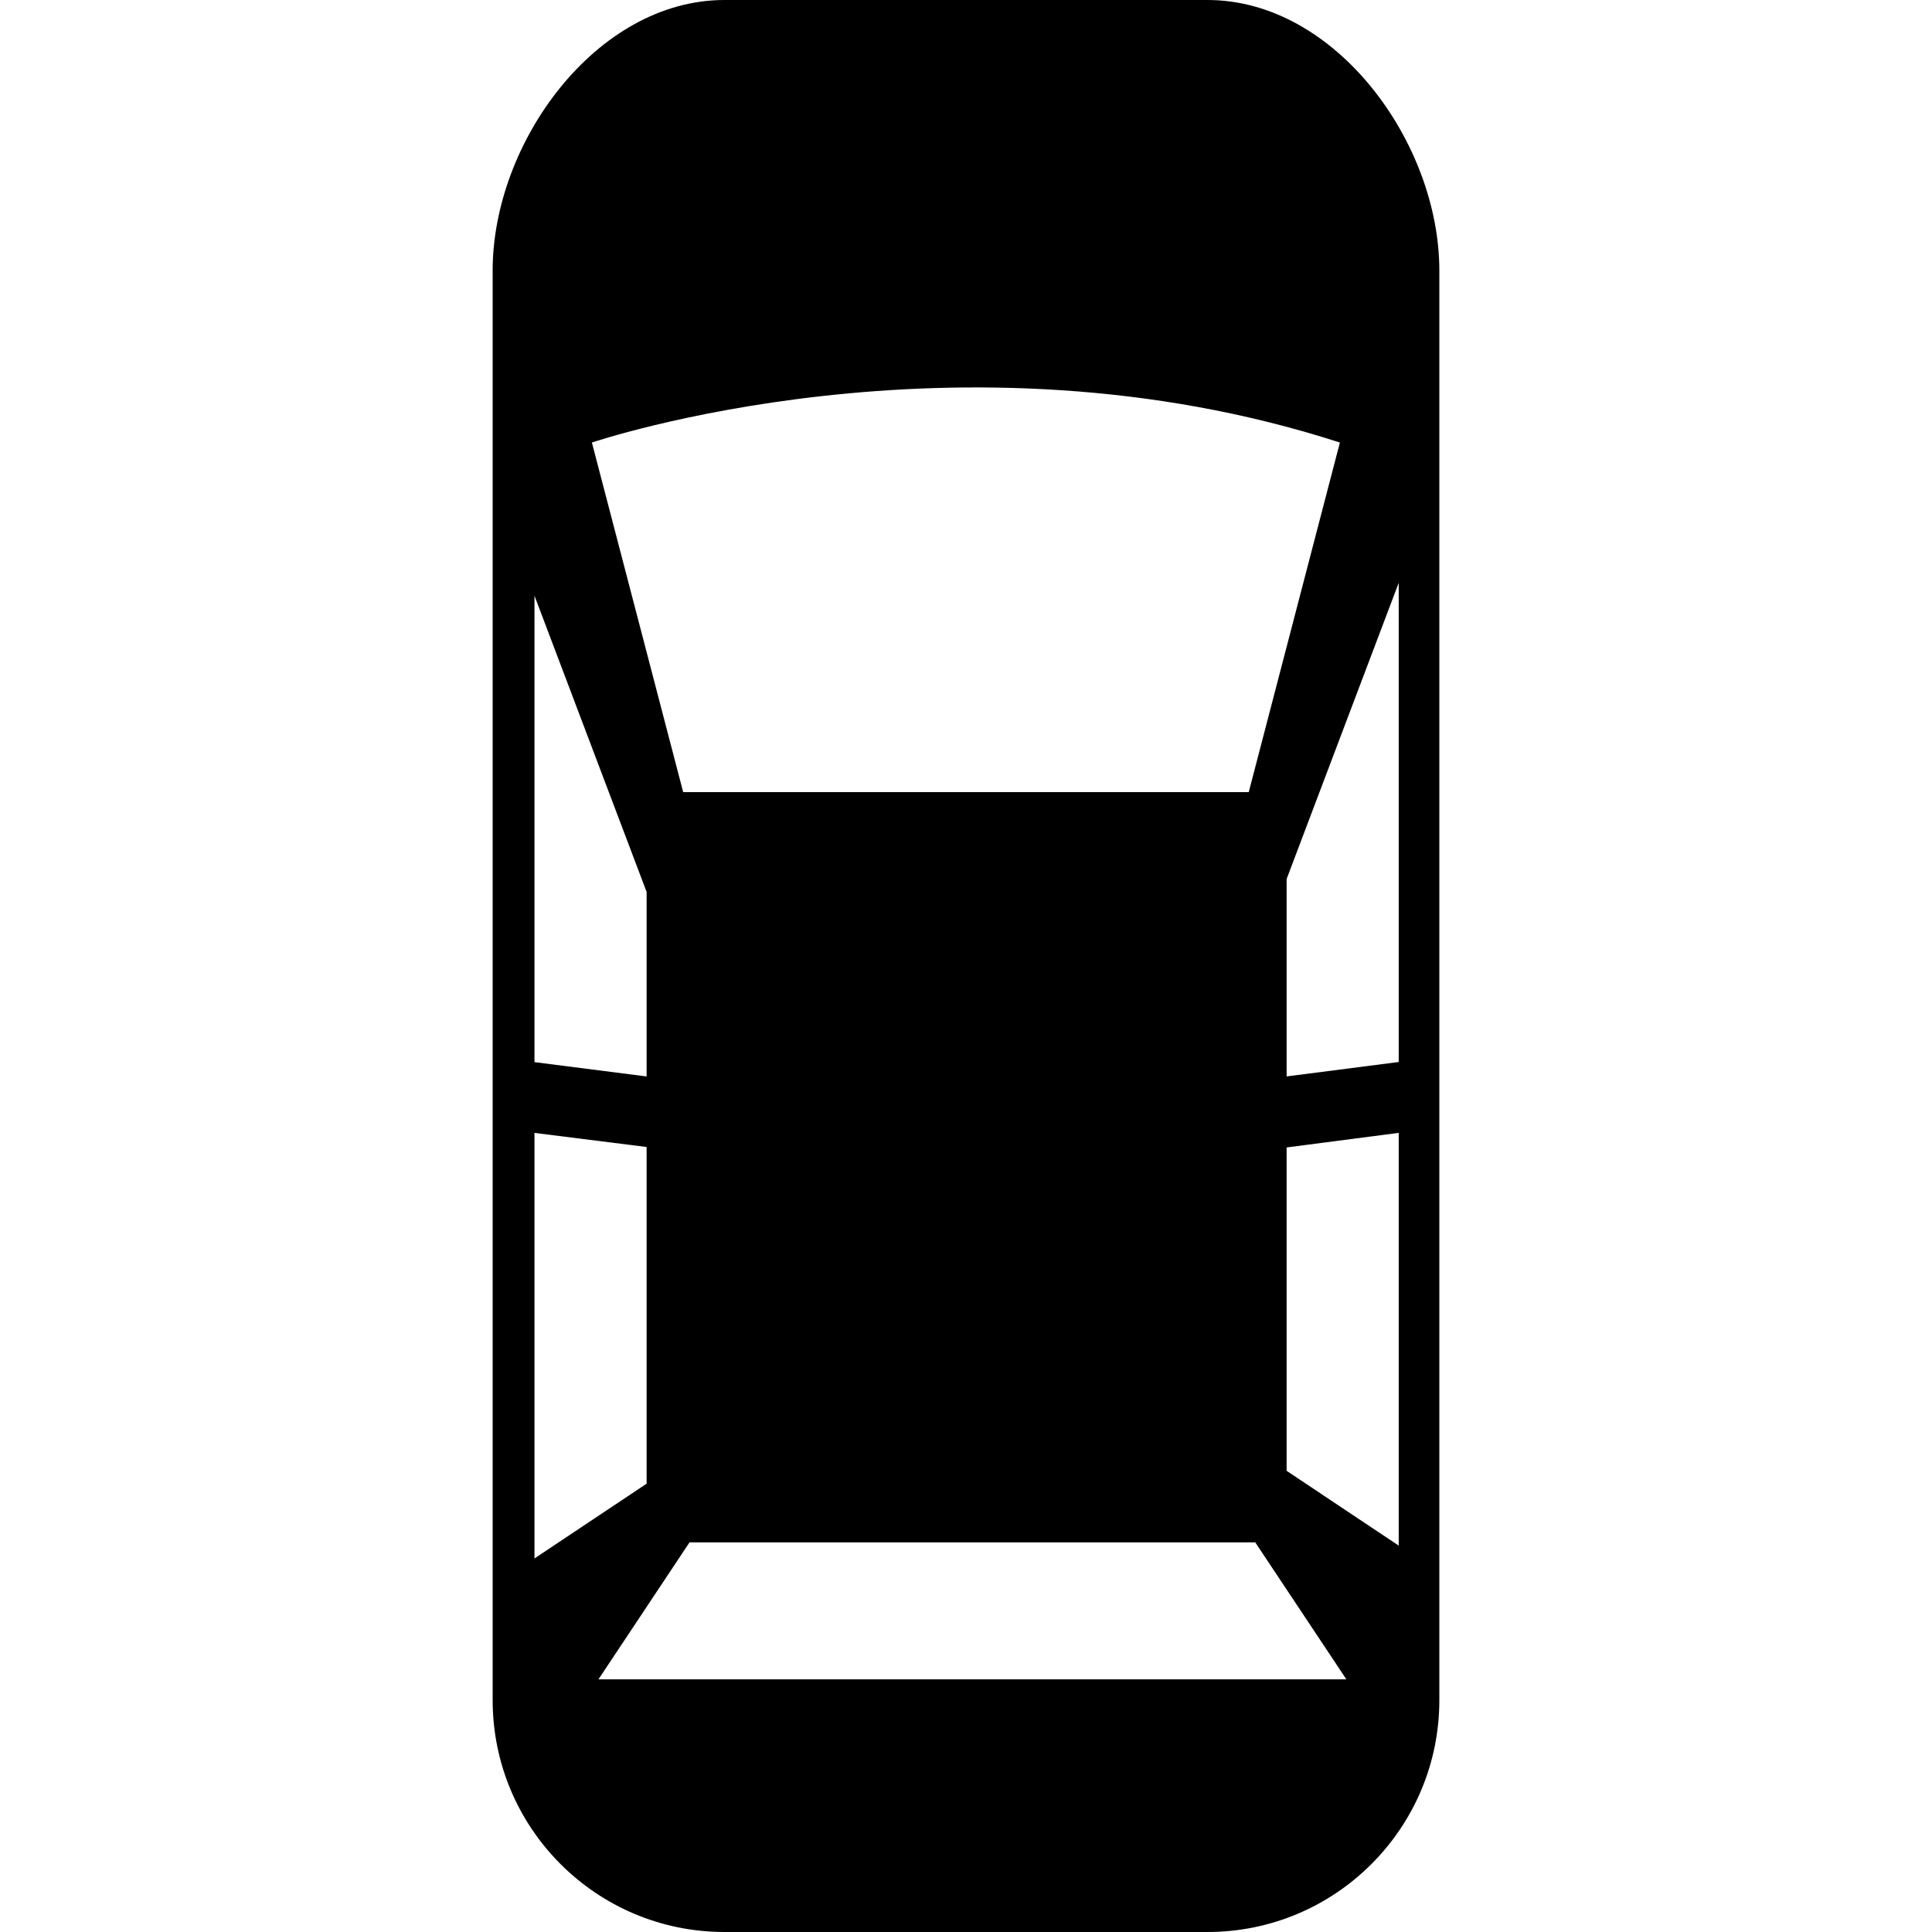
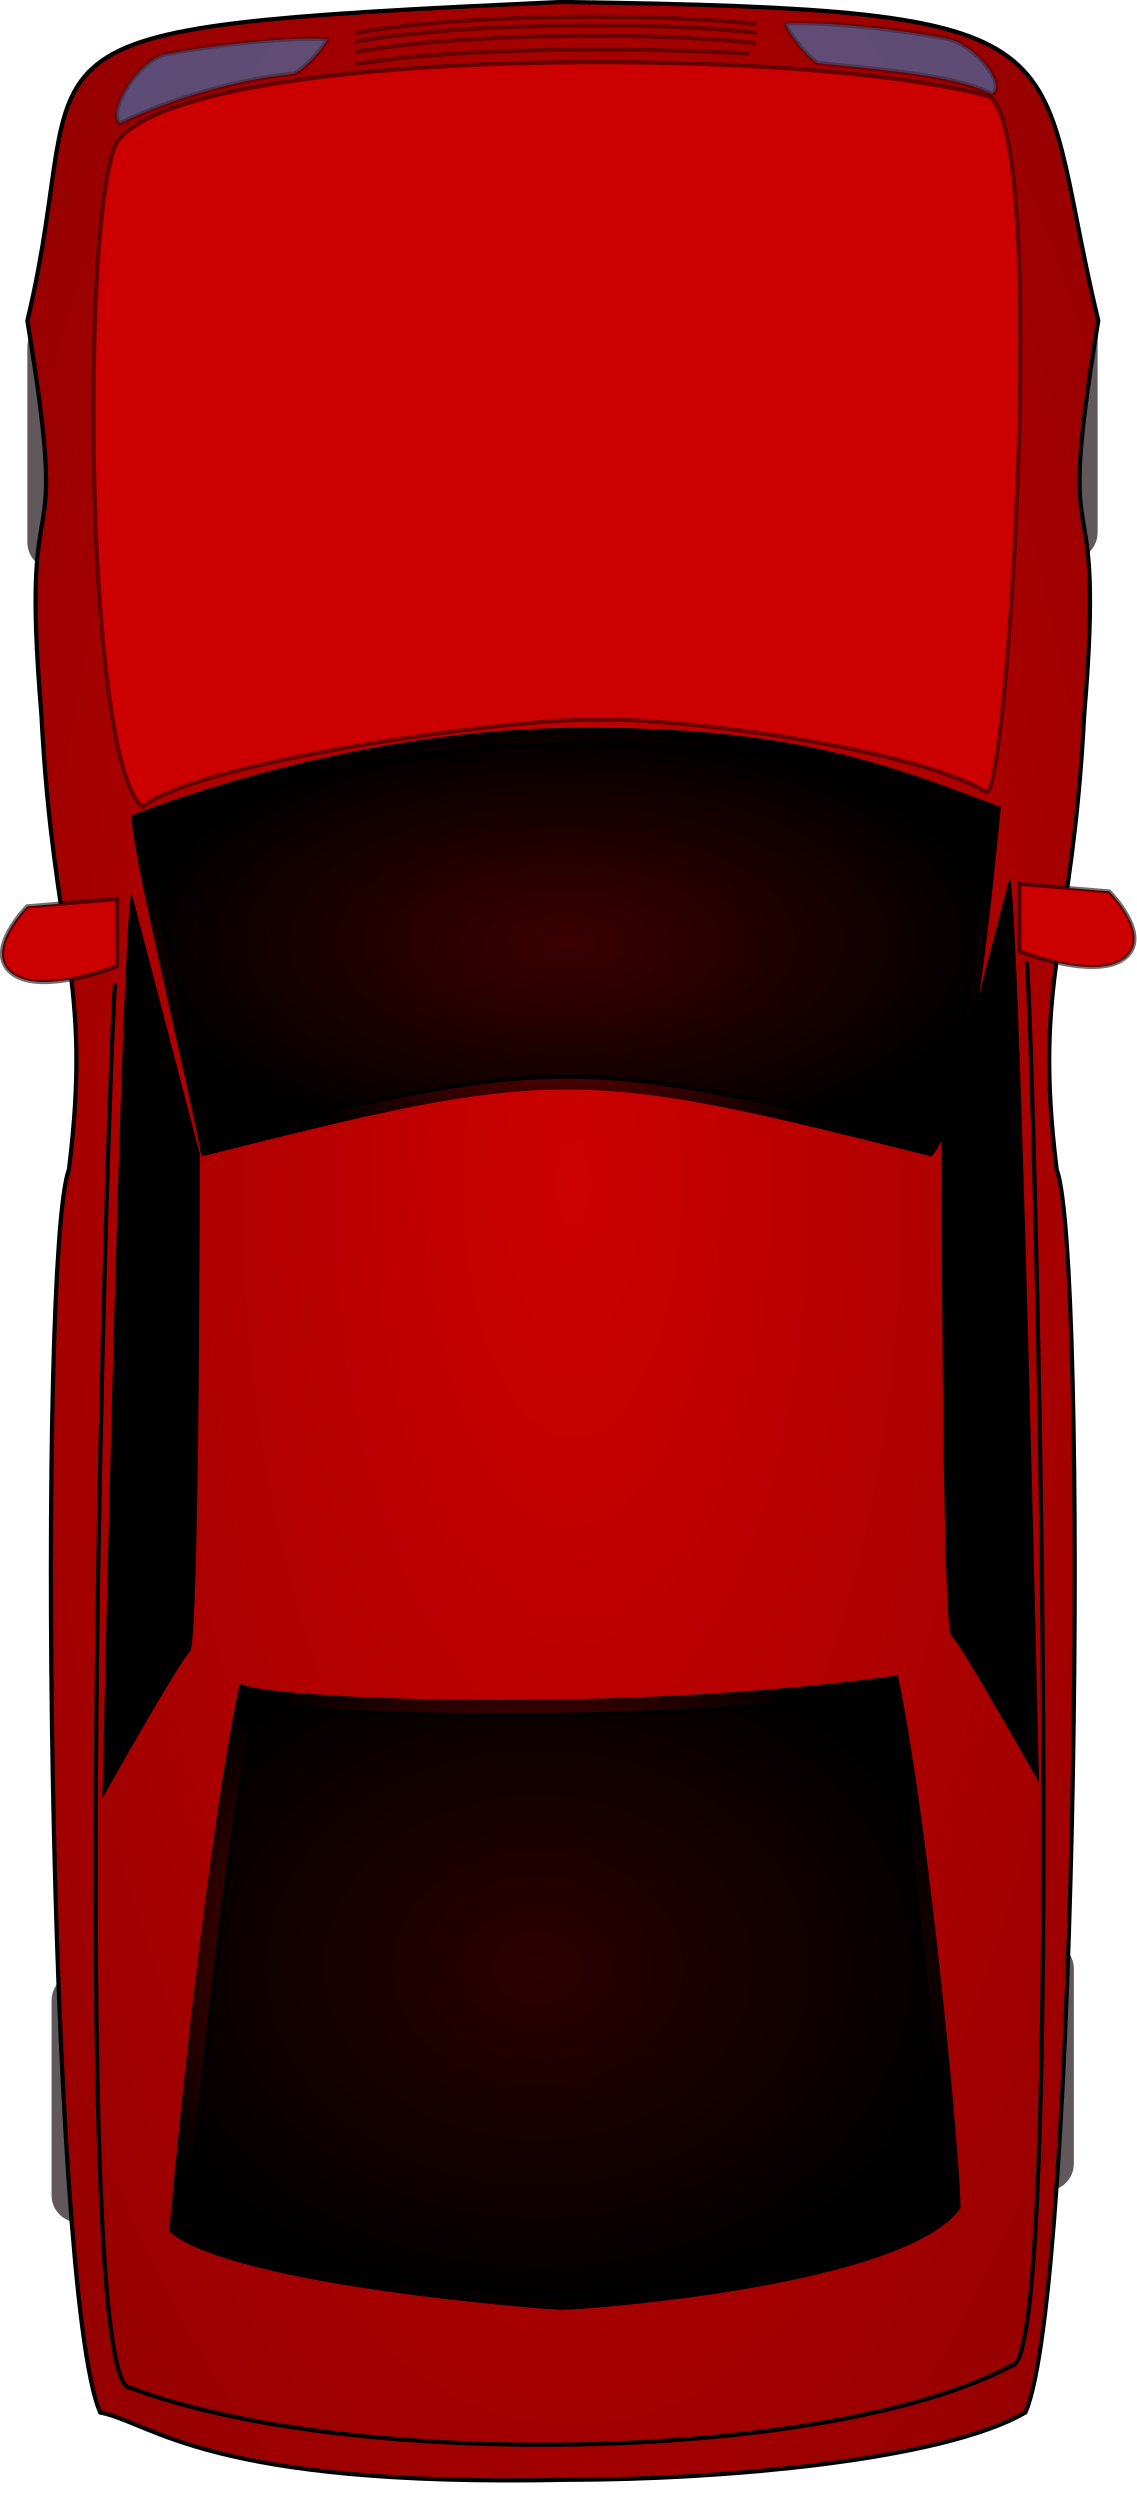
- <svg xmlns="http://www.w3.org/2000/svg" version="1.1" id="Capa_1" x="0px" y="0px" viewBox="0 0 47.032 47.032" style="enable-background:new 0 0 47.032 47.032;" xml:space="preserve">
-   <g>
-     <path d="M29.395,0H17.636c-3.117,0-5.643,3.467-5.643,6.584v34.804c0,3.116,2.526,5.644,5.643,5.644h11.759   c3.116,0,5.644-2.527,5.644-5.644V6.584C35.037,3.467,32.511,0,29.395,0z M34.05,14.188v11.665l-2.729,0.351v-4.806L34.05,14.188z    M32.618,10.773c-1.016,3.9-2.219,8.51-2.219,8.51H16.631l-2.222-8.51C14.41,10.773,23.293,7.755,32.618,10.773z M15.741,21.713   v4.492l-2.73-0.349V14.502L15.741,21.713z M13.011,37.938V27.579l2.73,0.343v8.196L13.011,37.938z M14.568,40.882l2.218-3.336   h13.771l2.219,3.336H14.568z M31.321,35.805v-7.872l2.729-0.355v10.048L31.321,35.805z" />
-     <g>
- 	</g>
-     <g>
- 	</g>
-     <g>
- 	</g>
-     <g>
- 	</g>
-     <g>
- 	</g>
-     <g>
- 	</g>
-     <g>
- 	</g>
-     <g>
- 	</g>
-     <g>
- 	</g>
-     <g>
- 	</g>
-     <g>
- 	</g>
-     <g>
- 	</g>
-     <g>
- 	</g>
-     <g>
- 	</g>
-     <g>
- 	</g>
+ <svg xmlns="http://www.w3.org/2000/svg" xmlns:xlink="http://www.w3.org/1999/xlink" id="svg171" viewBox="0 0 358.85 789.36" version="1.0">
+   <defs id="defs173">
+     <linearGradient id="linearGradient239">
+       <stop id="stop240" stop-color="#cc0000" offset="0" />
+       <stop id="stop241" stop-color="#000000" offset="1" />
+     </linearGradient>
+     <radialGradient id="radialGradient3189" xlink:href="#linearGradient239" gradientUnits="userSpaceOnUse" cy="819.9" cx="378.79" gradientTransform="matrix(1.1693 0 0 .93776 -273.1 -147.55)" r="115.39" />
+     <radialGradient id="radialGradient3193" xlink:href="#linearGradient239" gradientUnits="userSpaceOnUse" cy="598.63" cx="294.43" gradientTransform="matrix(1.5041 0 0 .74199 -264.04 -146.71)" r="91.234" />
+     <radialGradient id="radialGradient3197" xlink:href="#linearGradient239" gradientUnits="userSpaceOnUse" cy="153.65" cx="897.24" gradientTransform="matrix(-.39086 0 0 3.6334 703.38 -167.47)" r="15.849" />
+     <radialGradient id="radialGradient3200" xlink:href="#linearGradient239" gradientUnits="userSpaceOnUse" cy="153.65" cx="897.24" gradientTransform="matrix(.39086 0 0 3.6334 -343 -162.47)" r="15.849" />
+     <radialGradient id="radialGradient3205" xlink:href="#linearGradient239" gradientUnits="userSpaceOnUse" cy="319.37" cx="657.76" gradientTransform="matrix(.65803 0 0 1.5197 -252.14 -111.82)" r="1269.3" />
+   </defs>
+   <rect id="rect959" fill-rule="evenodd" rx="8.585" ry="8.585" height="78.696" width="27.775" y="623.04" x="16.287" stroke-width="1pt" fill="#60585a" />
+   <rect id="rect958" fill-rule="evenodd" rx="8.585" ry="8.585" height="78.696" width="27.775" y="613.04" x="311.29" stroke-width="1pt" fill="#60585a" />
+   <g id="g786" fill="#4a00ad" transform="matrix(-1 0 0 -1 282.65 766.12)">
+     <path id="path787" d="m76.616 699.19c-5.473-0.321-11.137-0.388-16.567 0.34-3.573 0.712-11.473 3.767-7.655 8.677 5.245 5.042 14.531 4.269 21.161 3.703l0.514 5.994c-9.129 0.75-20.165 0.992-26.841-6.329-5.981-9.521 3.376-16.399 12.025-18.017 5.782-0.733 11.564-0.349 17.362-0.688v6.32z" />
+     <path id="path788" d="m76.616 699.19c-5.473-0.321-11.137-0.388-16.567 0.34-3.573 0.712-11.473 3.767-7.655 8.677 5.245 5.042 14.531 4.269 21.161 3.703l0.514 5.994c-9.129 0.75-20.165 0.992-26.841-6.329-5.981-9.521 3.376-16.399 12.025-18.017 5.782-0.733 11.564-0.349 17.362-0.688v6.32z" transform="matrix(1 0 0 -1 0 1430)" />
+     <path id="path789" d="m97.472 715.31c-1.499-0.143-3.039-0.081-4.542-0.089-1.272-0.004-5.54-0.655-6.332 0.724-0.279 0.983 0.196 2.108 1.022 2.657 2.002 1.029 4.705 0.505 6.853 0.402 2.628-0.126 6.192-0.416 6.995 2.782 0.249 2.611-1.378 5.115-3.407 6.63-2.685 1.651-5.741 1.346-8.736 0.969-1.783-0.237-3.562-0.51-5.35-0.711l0.329-2.76c1.794 0.214 3.576 0.511 5.367 0.748 2.19 0.268 4.703 0.675 6.709-0.491 1.154-0.815 2.267-2.318 2.276-3.791 0.011-1.097-3.415-0.664-4.039-0.633-2.898 0.155-6.048 0.623-8.678-0.876-2.118-1.588-3.054-4.623-1.411-6.885 2.146-2.038 5.677-1.512 8.404-1.521 1.502-0.007 3.043 0.055 4.542-0.088v2.933z" transform="matrix(1.3776 0 0 1.3776 -36.308 -268.33)" />
+     <g id="g790" transform="matrix(1.166 0 0 1.0624 -26.21 -45.238)">
+       <path id="path791" d="m109.26 713.84c2.054 0.228 4.181 0.138 6.242 0.15 3.888 0.015 7.776-0.017 11.665-0.034 0.779-0.005 1.559-0.011 2.338-0.036v3.227c-0.779-0.026-1.559-0.032-2.338-0.037-3.889-0.017-7.777-0.049-11.665-0.034-2.061 0.012-4.188-0.078-6.242 0.15v-3.386z" />
+       <path id="path792" d="m119.37 715.87c-0.159 1.242-0.079 2.551-0.087 3.798-0.011 2.488-0.012 4.976 0.006 7.465 0.012 1.648 0.028 3.296 0.032 4.944 0.001 0.986-0.002 1.973-0.004 2.959h-3.321c-0.002-0.986-0.005-1.973-0.003-2.959 0.003-1.648 0.019-3.296 0.031-4.944 0.018-2.489 0.018-4.977 0.007-7.465-0.009-1.247 0.072-2.556-0.088-3.798h3.427z" transform="translate(1.3446 .33612)" />
+     </g>
+     <g id="g793">
+       <path id="path794" d="m129.46 713.86c-0.219 1.706-0.114 3.502-0.134 5.217-0.046 4.31-0.051 8.621-0.008 12.932 0.017 1.411 0.038 2.823 0.066 4.234h-3.275c0.027-1.411 0.049-2.823 0.066-4.234 0.043-4.311 0.037-8.622-0.008-12.932-0.021-1.715 0.085-3.511-0.134-5.217h3.427z" />
+       <path id="path795" d="m127.41 712.83c1.41 0.156 2.863 0.074 4.28 0.113 3.027 0.138 5.689 1.021 6.086 4.411 0.091 3.395-1.772 5.431-5.069 6.06-1.547 0.195-3.059 0.136-4.605-0.029l0.353-3.167c1.221 0.137 2.422 0.2 3.645 0.051 1.605-0.296 2.418-0.88 2.405-2.576-0.124-1.535-1.597-1.488-2.895-1.55-1.383-0.028-2.821-0.081-4.2 0.073v-3.386z" />
+       <path id="path796" d="m128.76 721.9c1.223 0.136 2.492 0.072 3.72 0.082 2.638 0.021 5.597-0.184 7.788 1.535 1.853 1.96 1.215 4.372 0.521 6.696-0.472 1.573-0.874 3.118-0.925 4.767-0.003 0.322 0 0.641 0.008 0.962l-3.305 0.084c-0.01-0.383-0.013-0.765-0.009-1.148 0.062-1.931 0.526-3.743 1.082-5.583 0.252-0.844 0.953-2.406 0.486-3.29-1.116-1.268-4.173-0.813-5.646-0.801-1.228 0.01-2.497-0.054-3.72 0.082v-3.386z" />
+       <rect id="rect797" fill-rule="evenodd" height="3.025" width="2.353" y="712.84" x="126.06" stroke-width="1pt" />
+     </g>
+     <path id="path798" d="m165.39 724.77c0 6.958-5.196 12.606-11.598 12.606s-11.597-5.648-11.597-12.606c0-6.959 5.195-12.606 11.597-12.606s11.598 5.647 11.598 12.606zm-3.698-0.322c0 4.739-3.54 8.586-7.9 8.586-4.361 0-7.9-3.847-7.9-8.586 0-4.741 3.539-8.587 7.9-8.587 4.36 0 7.9 3.846 7.9 8.587z" fill-rule="evenodd" stroke-width="1pt" />
  </g>
-   <g>
- </g>
-   <g>
- </g>
-   <g>
- </g>
-   <g>
- </g>
-   <g>
- </g>
-   <g>
- </g>
-   <g>
- </g>
-   <g>
- </g>
-   <g>
- </g>
-   <g>
- </g>
-   <g>
- </g>
-   <g>
- </g>
-   <g>
- </g>
-   <g>
- </g>
-   <g>
- </g>
+   <rect id="rect317" fill-rule="evenodd" rx="8.585" ry="8.585" height="78.696" width="27.775" y="98.038" x="318.79" stroke-width="1pt" fill="#60585a" />
+   <rect id="rect316" fill-rule="evenodd" rx="8.585" ry="8.585" height="78.696" width="27.775" y="101.12" x="8.633" stroke-width="1pt" fill="#60585a" />
+   <path id="path184" d="m178.73 782.98c-113.07 2.362-130.4-17.92-147.11-21.261-16.705-38.776-19.877-365.73-9.855-392.46 7.493-60.54-4.936-70.565-8.687-143.53-7.14-85.213 9.815-37.829-4.439-124.48 21.658-90.216-19.136-92.053 168.52-100.63 172.21 2.401 147.96 10.415 169.61 100.63-14.254 86.652 2.701 39.268-4.439 124.48-3.751 72.961-16.18 82.986-8.687 143.53 10.022 26.727 6.85 353.68-9.855 392.46-26.153 15.153-95.459 21.261-145.07 21.261z" fill-rule="evenodd" stroke="#000" stroke-width="1pt" fill="url(#radialGradient3205)" />
+   <path id="path272" d="m41.537 281.88s21.534 82.442 21.534 82.442 0 154.58-3.076 157.15c-3.077 2.576-27.686 46.372-27.686 46.372s6.152-280.81 9.229-285.97z" fill-rule="evenodd" fill="url(#radialGradient3200)" />
+   <path id="path274" d="m318.84 276.88s-21.534 82.442-21.534 82.442 0 154.58 3.076 157.15c3.077 2.576 27.686 46.372 27.686 46.372s-6.152-280.81-9.229-285.97z" fill-rule="evenodd" fill="url(#radialGradient3197)" />
+   <path id="path230" d="m37.198 44.521c-11.667 18.667-10.816 196.22 7.851 210.22 18.03-14.851 122.48-28.646 142.34-27.364 20.288-1.492 99.694 8.055 124.09 22.697 6.577 2.13 19.727-205.55 1.059-219.55-58.34-16.344-252.01-16.344-275.34 13.99z" stroke-opacity=".459" fill-rule="evenodd" stroke="#000" stroke-width="1pt" fill="#cc0000" />
+   <path id="path275" d="m41.764 257.39s65.53-26.897 138.64-27.585c65.833-0.641 95.565 9.623 135.61 25.019-4.853 48.756-9.708 94.943-21.843 110.34-111.64-28.23-118.92-28.23-230.56 0-2.43-15.39-24.273-105.21-21.846-107.77z" fill-rule="evenodd" fill="url(#radialGradient3193)" />
+   <path id="path185" d="m45.51 260.2s63.783-24.762 134.95-25.395c64.078-0.59 93.017 8.859 132 23.033-4.724 44.885-9.449 87.405-21.261 101.58-108.67-25.986-115.75-25.985-224.42 0.001-2.362-14.174-23.623-96.856-21.261-99.218z" fill-rule="evenodd" fill-opacity=".704" stroke="#000" stroke-width="1pt" />
+   <path id="path270" d="m75.697 531.43c-12.369 59.368-22.263 173.16-22.263 173.16 19.79 17.316 121.21 24.737 123.69 24.737 7.421 0 108.84-7.421 126.16-32.158 0-14.842-9.896-121.21-19.79-168.21-86.579 12.368-202.84 7.421-207.79 2.473z" fill-rule="evenodd" fill="url(#radialGradient3189)" />
+   <path id="path188" d="m80.945 536.59c-11.812 56.695-21.261 165.36-21.261 165.36 18.899 16.536 115.75 23.623 118.12 23.623 7.087 0 103.94-7.087 120.48-30.71 0-14.174-9.45-115.75-18.899-160.64-82.681 11.811-193.71 7.087-198.44 2.362z" fill-rule="evenodd" fill-opacity=".786" stroke="#000" stroke-width="1pt" />
+   <path id="path189" d="m321.9 279.09l28.348 2.362s14.174 14.174 4.725 21.261c-9.45 7.087-33.073-2.362-33.073-2.362v-21.261z" stroke-opacity=".553" fill-rule="evenodd" stroke="#000" stroke-width="1.25" fill="#cc0000" />
+   <path id="path190" d="m36.946 283.82l-28.348 2.362s-14.174 14.174-4.725 21.261c9.45 7.087 33.073-2.362 33.073-2.362v-21.261z" stroke-opacity=".547" fill-rule="evenodd" stroke="#000" stroke-width="1pt" fill="#cc0000" />
+   <path id="path304" d="m52.582 17.025c-9.023 1.573-19.32 18.998-14.584 21.902 11.281-5.689 33.327-13.506 54.984-15.684 4.286-2.3 10.138-9.356 10.358-10.929-14.886-0.847-40.915 2.775-50.758 4.711z" stroke-opacity=".252" fill-rule="evenodd" fill-opacity=".566" stroke="#000" stroke-width="1.082pt" fill="#2e87cf" />
+   <path id="path306" d="m298.7 12.115c9.023 1.573 19.32 14.633 14.584 17.537-11.28-5.689-33.327-7.505-54.984-9.684-4.285-2.3-10.134-10.992-10.36-12.565 14.888-0.847 40.917 2.775 50.76 4.712z" stroke-opacity=".252" fill-rule="evenodd" fill-opacity=".566" stroke="#000" stroke-width="1.082pt" fill="#2e87cf" />
+   <path id="path307" d="m112.29 10.38c37.098-6.547 99.837-6.002 126.57-2.729" stroke-opacity=".371" stroke="#000" stroke-width="1pt" fill="none" />
+   <path id="path308" d="m112.29 13.108c37.098-6.547 99.837-6.002 126.57-2.729" stroke-opacity=".371" stroke="#000" stroke-width="1pt" fill="none" />
+   <path id="path309" d="m112.29 16.381c37.098-6.547 99.837-6.002 126.57-2.729" stroke-opacity=".371" stroke="#000" stroke-width="1pt" fill="none" />
+   <path id="path310" d="m112.29 20.2c37.098-6.001 98.2-4.911 124.39-3.275" stroke-opacity=".371" stroke="#000" stroke-width="1pt" fill="none" />
+   <path id="path186" d="m43.148 295.63s16.536 75.595 16.536 75.595 0 141.74-2.362 144.1c-2.363 2.362-21.261 42.521-21.261 42.521s4.724-257.49 7.087-262.22z" fill-rule="evenodd" fill-opacity=".686" stroke="#000" stroke-width="1pt" />
+   <path id="path211" d="m36.35 310.53c-2.333 25.667-14.991 443.45 4.666 443.34 69.856 26.467 221.62 23.584 278.52-7 17.53-0.071 6.999-417.68 4.666-443.34" stroke="#000" stroke-width="1pt" fill="none" />
+   <path id="path187" d="m317.18 290.91s-16.536 75.595-16.536 75.595 0 141.74 2.362 144.1c2.363 2.362 21.261 42.521 21.261 42.521s-4.724-257.49-7.087-262.22z" fill-rule="evenodd" fill-opacity=".748" stroke="#000" stroke-width="1pt" />
</svg>
